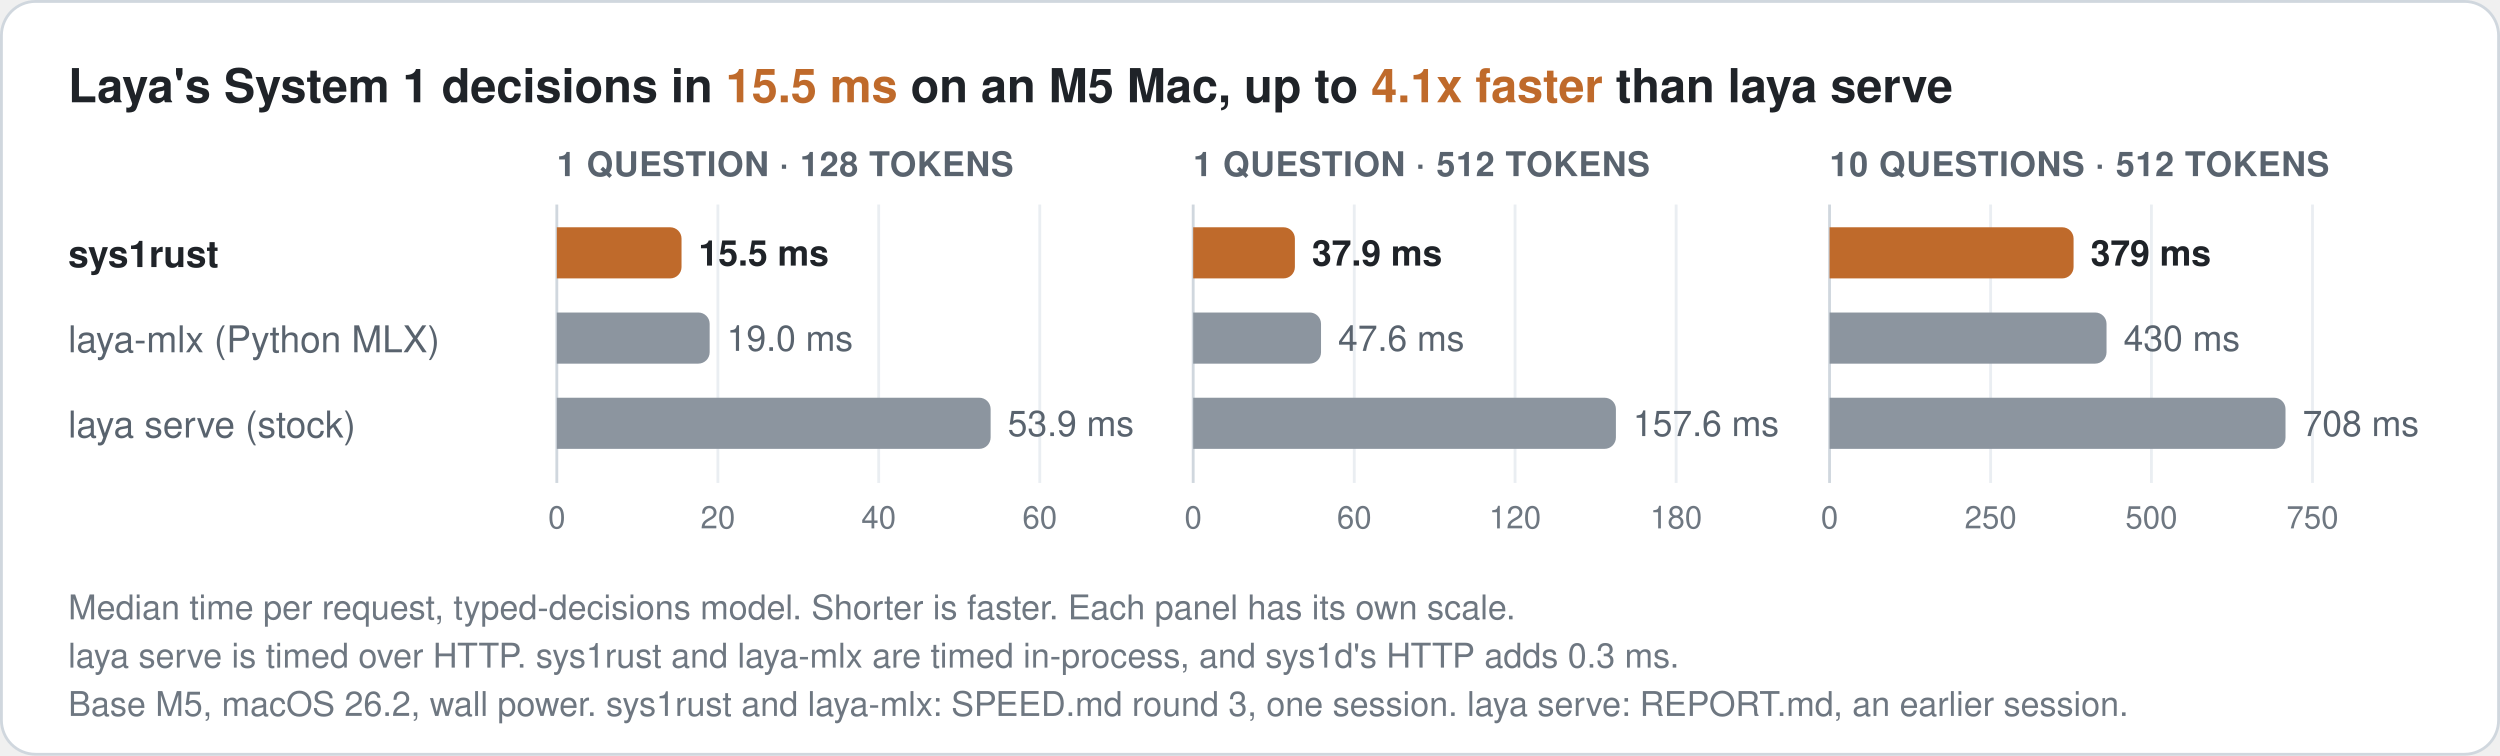
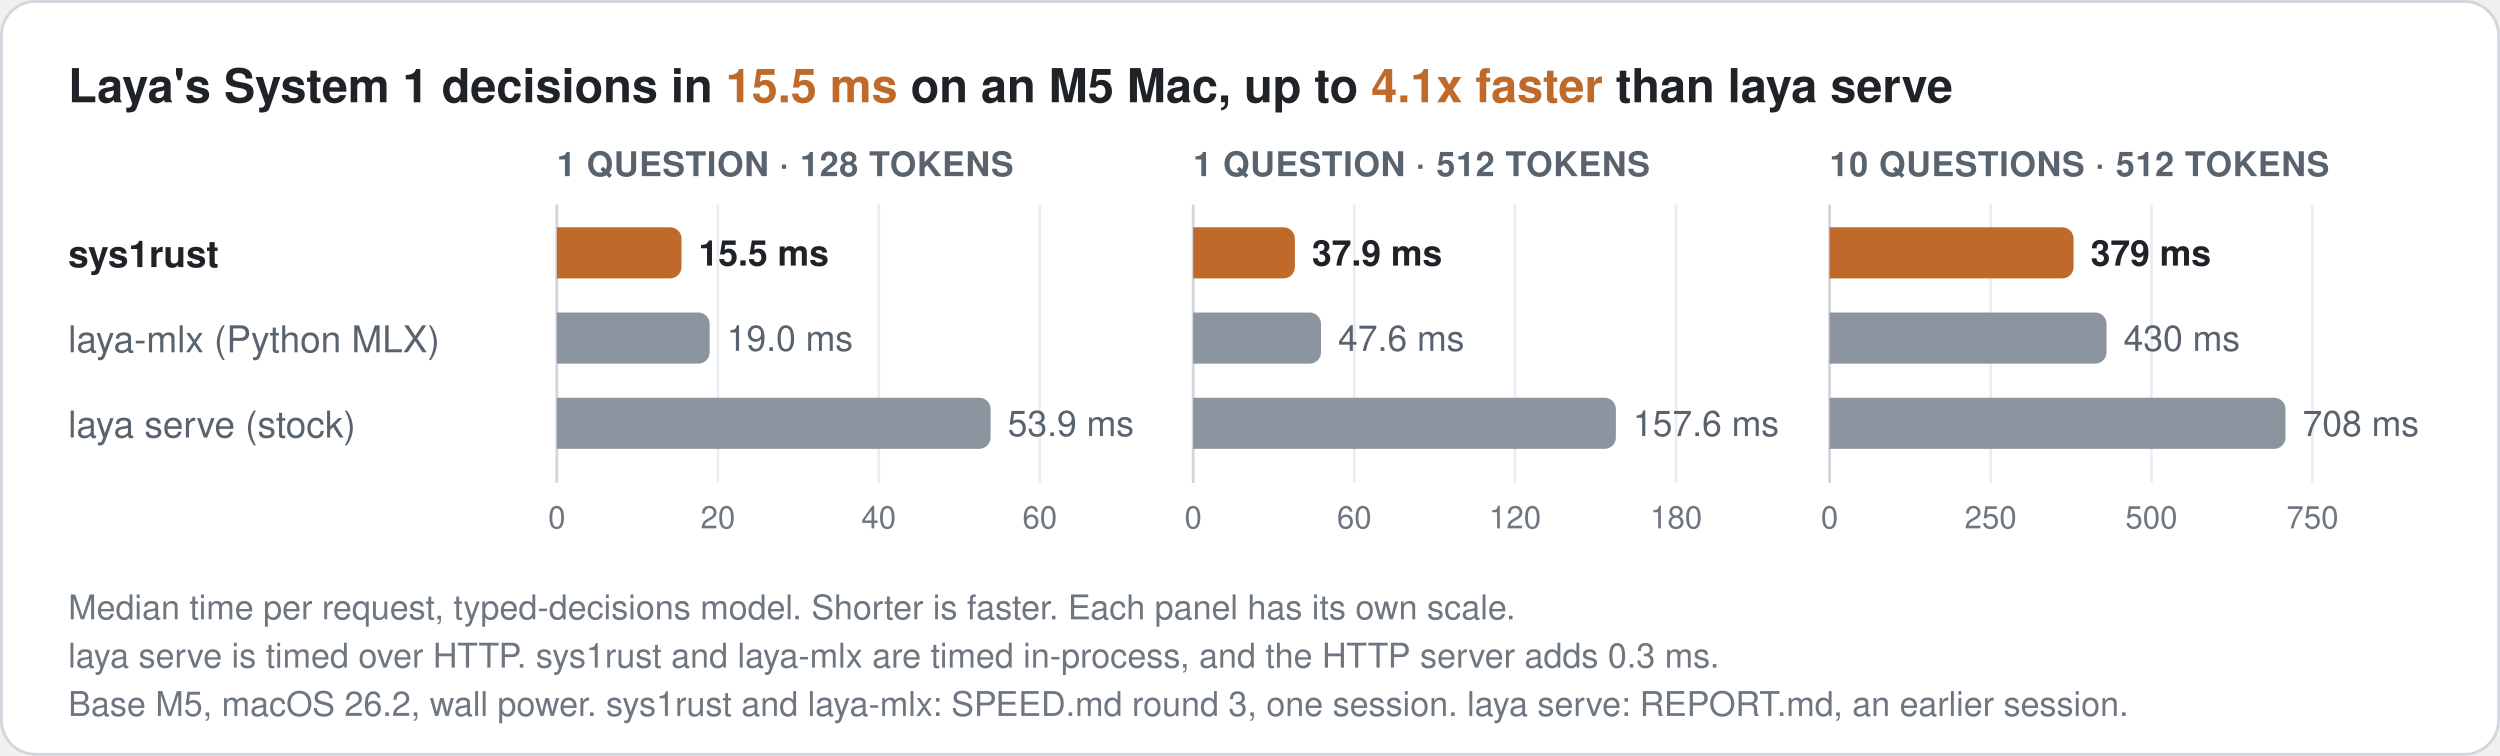
<svg xmlns="http://www.w3.org/2000/svg" viewBox="0 0 880 266" width="880" height="266" role="img" aria-labelledby="t d">
  <style>
    text { font-family: -apple-system, BlinkMacSystemFont, "Segoe UI", Helvetica, Arial, sans-serif; }
    .panel { fill: #FFFFFF; stroke: #D0D7DE; }
    .h     { font-size: 16.5px; font-weight: 700; fill: #1F2328; }
    .hl    { fill: #BF6A2B; }
    .s     { font-size: 13px; fill: #59636E; }
    .cond  { font-size: 12px; font-weight: 600; letter-spacing: 0.02em; fill: #59636E; }
    .row   { font-size: 13px; fill: #59636E; }
    .rowb  { font-size: 13px; font-weight: 600; fill: #1F2328; }
    .val   { font-size: 12.5px; fill: #59636E; font-variant-numeric: tabular-nums; }
    .valb  { font-size: 12.5px; font-weight: 600; fill: #1F2328; font-variant-numeric: tabular-nums; }
    .tick  { font-size: 11px; fill: #6E7781; font-variant-numeric: tabular-nums; }
    .grid  { stroke: #EAEEF2; stroke-width: 1; }
    .base  { stroke: #D0D7DE; stroke-width: 1; }
    .us    { fill: #BF6A2B; }
    .them  { fill: #8C959F; }
    .foot  { font-size: 12px; fill: #6E7781; }
    @media (prefers-color-scheme: dark) {
      .panel { fill: #0D1117; stroke: #3D444D; }
      .h, .rowb, .valb { fill: #E6EDF3; }
      .s, .cond, .row, .val { fill: #9198A1; }
      .tick, .foot { fill: #7D8590; }
      .grid  { stroke: #21262D; }
      .base  { stroke: #3D444D; }
      .us, .hl { fill: #D57A3C; }
      .them  { fill: #6E7681; }
    }
  </style>
  <rect class="panel" x="0.5" y="0.5" width="879" height="265" rx="12" />
  <text class="h" x="24" y="36">Laya's System 1 decisions in <tspan class="hl">15.5 ms</tspan> on an M5 Mac, up to <tspan class="hl">4.1x faster</tspan> than laya serve</text>
  <text class="rowb" x="24" y="94">sys1rust</text>
  <text class="row" x="24" y="124">laya-mlx (Python MLX)</text>
  <text class="row" x="24" y="154">laya serve (stock)</text>
  <text class="cond" x="196" y="62">1 QUESTION · 128 TOKENS</text>
  <line class="grid" x1="252.7" y1="72" x2="252.7" y2="170" />
  <line class="grid" x1="309.3" y1="72" x2="309.3" y2="170" />
  <line class="grid" x1="366" y1="72" x2="366" y2="170" />
  <line class="base" x1="196" y1="72" x2="196" y2="170" />
  <path class="us" d="M196,80 H235.9 a4,4 0 0 1 4,4 V94 a4,4 0 0 1 -4,4 H196 Z" />
  <text class="valb" x="245.9" y="93.5">15.5 ms</text>
  <path class="them" d="M196,110 H245.8 a4,4 0 0 1 4,4 V124 a4,4 0 0 1 -4,4 H196 Z" />
  <text class="val" x="255.8" y="123.5">19.0 ms</text>
  <path class="them" d="M196,140 H344.7 a4,4 0 0 1 4,4 V154 a4,4 0 0 1 -4,4 H196 Z" />
  <text class="val" x="354.7" y="153.5">53.9 ms</text>
  <text class="tick" x="196" y="186" text-anchor="middle">0</text>
  <text class="tick" x="252.7" y="186" text-anchor="middle">20</text>
  <text class="tick" x="309.3" y="186" text-anchor="middle">40</text>
  <text class="tick" x="366" y="186" text-anchor="middle">60</text>
  <text class="cond" x="420" y="62">1 QUESTION · 512 TOKENS</text>
  <line class="grid" x1="476.7" y1="72" x2="476.7" y2="170" />
  <line class="grid" x1="533.3" y1="72" x2="533.3" y2="170" />
  <line class="grid" x1="590" y1="72" x2="590" y2="170" />
  <line class="base" x1="420" y1="72" x2="420" y2="170" />
  <path class="us" d="M420,80 H451.8 a4,4 0 0 1 4,4 V94 a4,4 0 0 1 -4,4 H420 Z" />
  <text class="valb" x="461.8" y="93.5">37.9 ms</text>
  <path class="them" d="M420,110 H461.0 a4,4 0 0 1 4,4 V124 a4,4 0 0 1 -4,4 H420 Z" />
  <text class="val" x="471.0" y="123.5">47.6 ms</text>
  <path class="them" d="M420,140 H564.8 a4,4 0 0 1 4,4 V154 a4,4 0 0 1 -4,4 H420 Z" />
  <text class="val" x="574.8" y="153.5">157.6 ms</text>
  <text class="tick" x="420" y="186" text-anchor="middle">0</text>
  <text class="tick" x="476.7" y="186" text-anchor="middle">60</text>
  <text class="tick" x="533.3" y="186" text-anchor="middle">120</text>
  <text class="tick" x="590" y="186" text-anchor="middle">180</text>
  <text class="cond" x="644" y="62">10 QUESTIONS · 512 TOKENS</text>
  <line class="grid" x1="700.7" y1="72" x2="700.7" y2="170" />
  <line class="grid" x1="757.3" y1="72" x2="757.3" y2="170" />
  <line class="grid" x1="814" y1="72" x2="814" y2="170" />
  <line class="base" x1="644" y1="72" x2="644" y2="170" />
  <path class="us" d="M644,80 H725.9 a4,4 0 0 1 4,4 V94 a4,4 0 0 1 -4,4 H644 Z" />
  <text class="valb" x="735.9" y="93.5">379 ms</text>
  <path class="them" d="M644,110 H737.5 a4,4 0 0 1 4,4 V124 a4,4 0 0 1 -4,4 H644 Z" />
  <text class="val" x="747.5" y="123.5">430 ms</text>
  <path class="them" d="M644,140 H800.5 a4,4 0 0 1 4,4 V154 a4,4 0 0 1 -4,4 H644 Z" />
  <text class="val" x="810.5" y="153.5">708 ms</text>
  <text class="tick" x="644" y="186" text-anchor="middle">0</text>
  <text class="tick" x="700.7" y="186" text-anchor="middle">250</text>
  <text class="tick" x="757.3" y="186" text-anchor="middle">500</text>
  <text class="tick" x="814" y="186" text-anchor="middle">750</text>
  <text class="foot" x="24" y="218">Median time per request, typed-decisions model. Shorter is faster. Each panel has its own scale.</text>
-   <text class="foot" x="24" y="235">laya serve is timed over HTTP. sys1rust and laya-mlx are timed in-process, and sys1d's HTTP adds 0.3 ms.</text>
+   <text class="foot" x="24" y="235">laya serve is timed over HTTP. sys1rust and laya-mlx are timed in-process, and the HTTP server adds 0.3 ms.</text>
  <text class="foot" x="24" y="252">Base M5, macOS 26.2, wall power. sys1rust and laya-mlx: SPEED.md round 3, one session. laya serve: REPORT.md, an earlier session.</text>
</svg>
